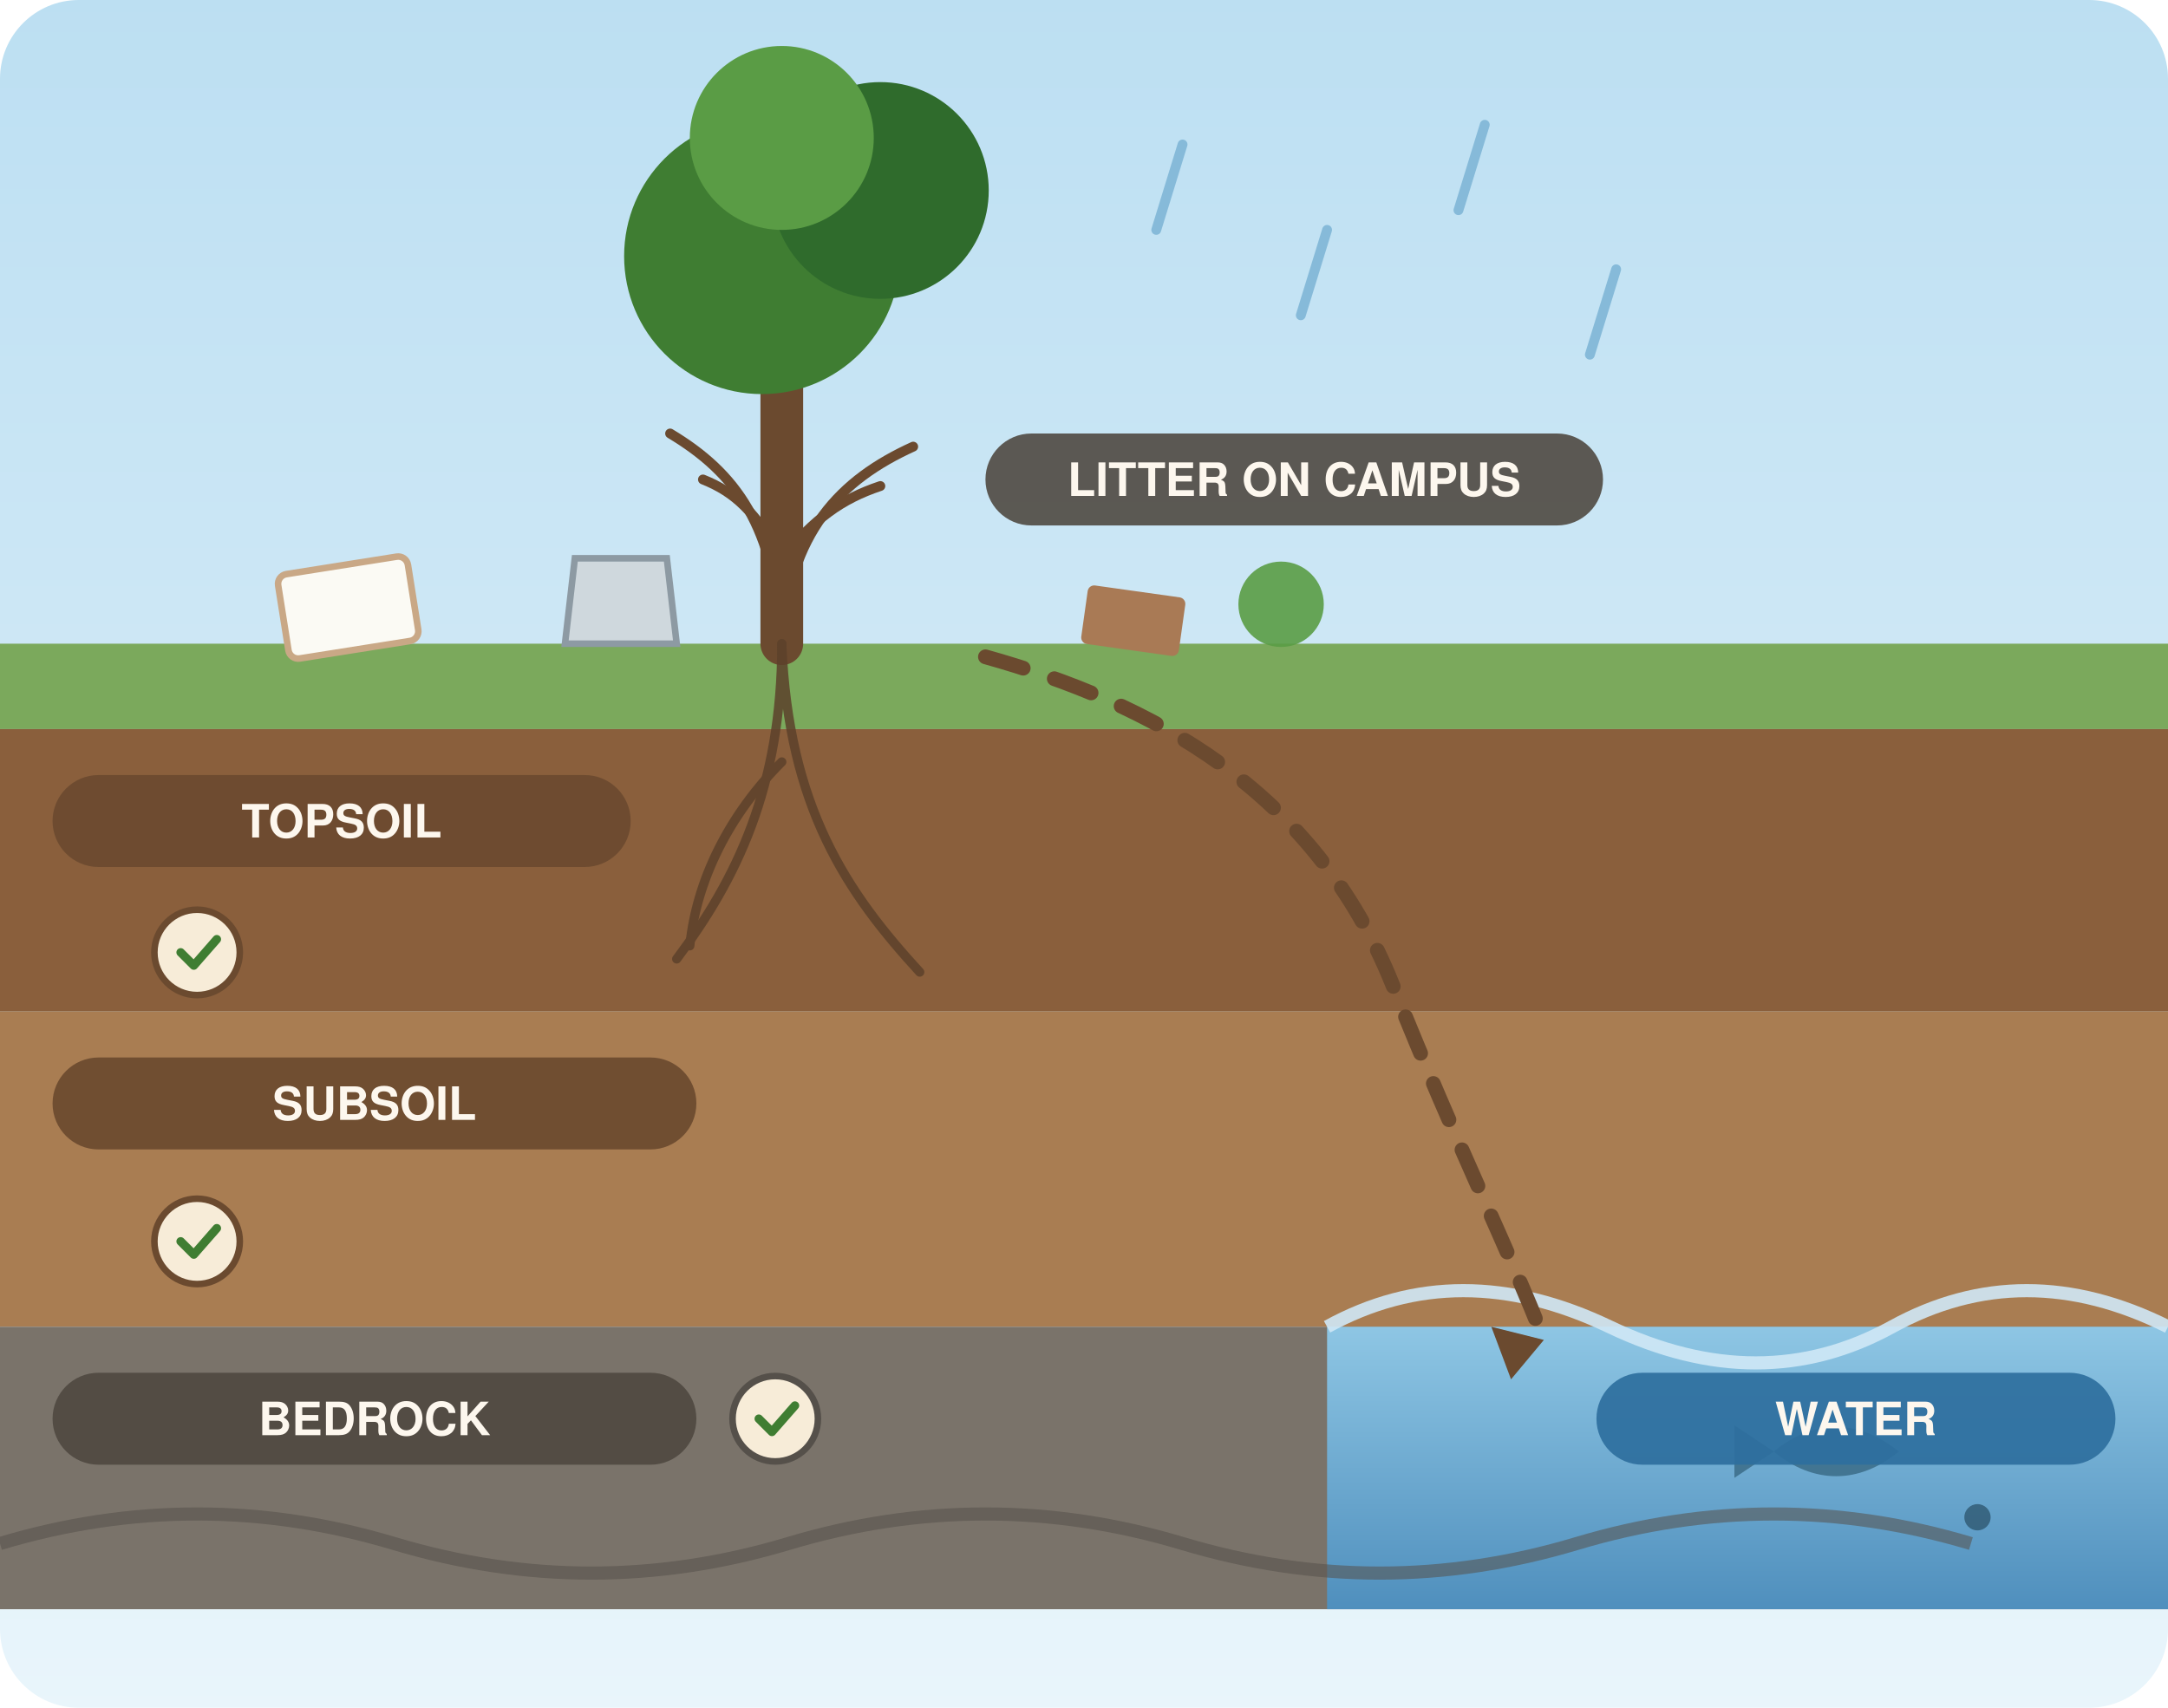
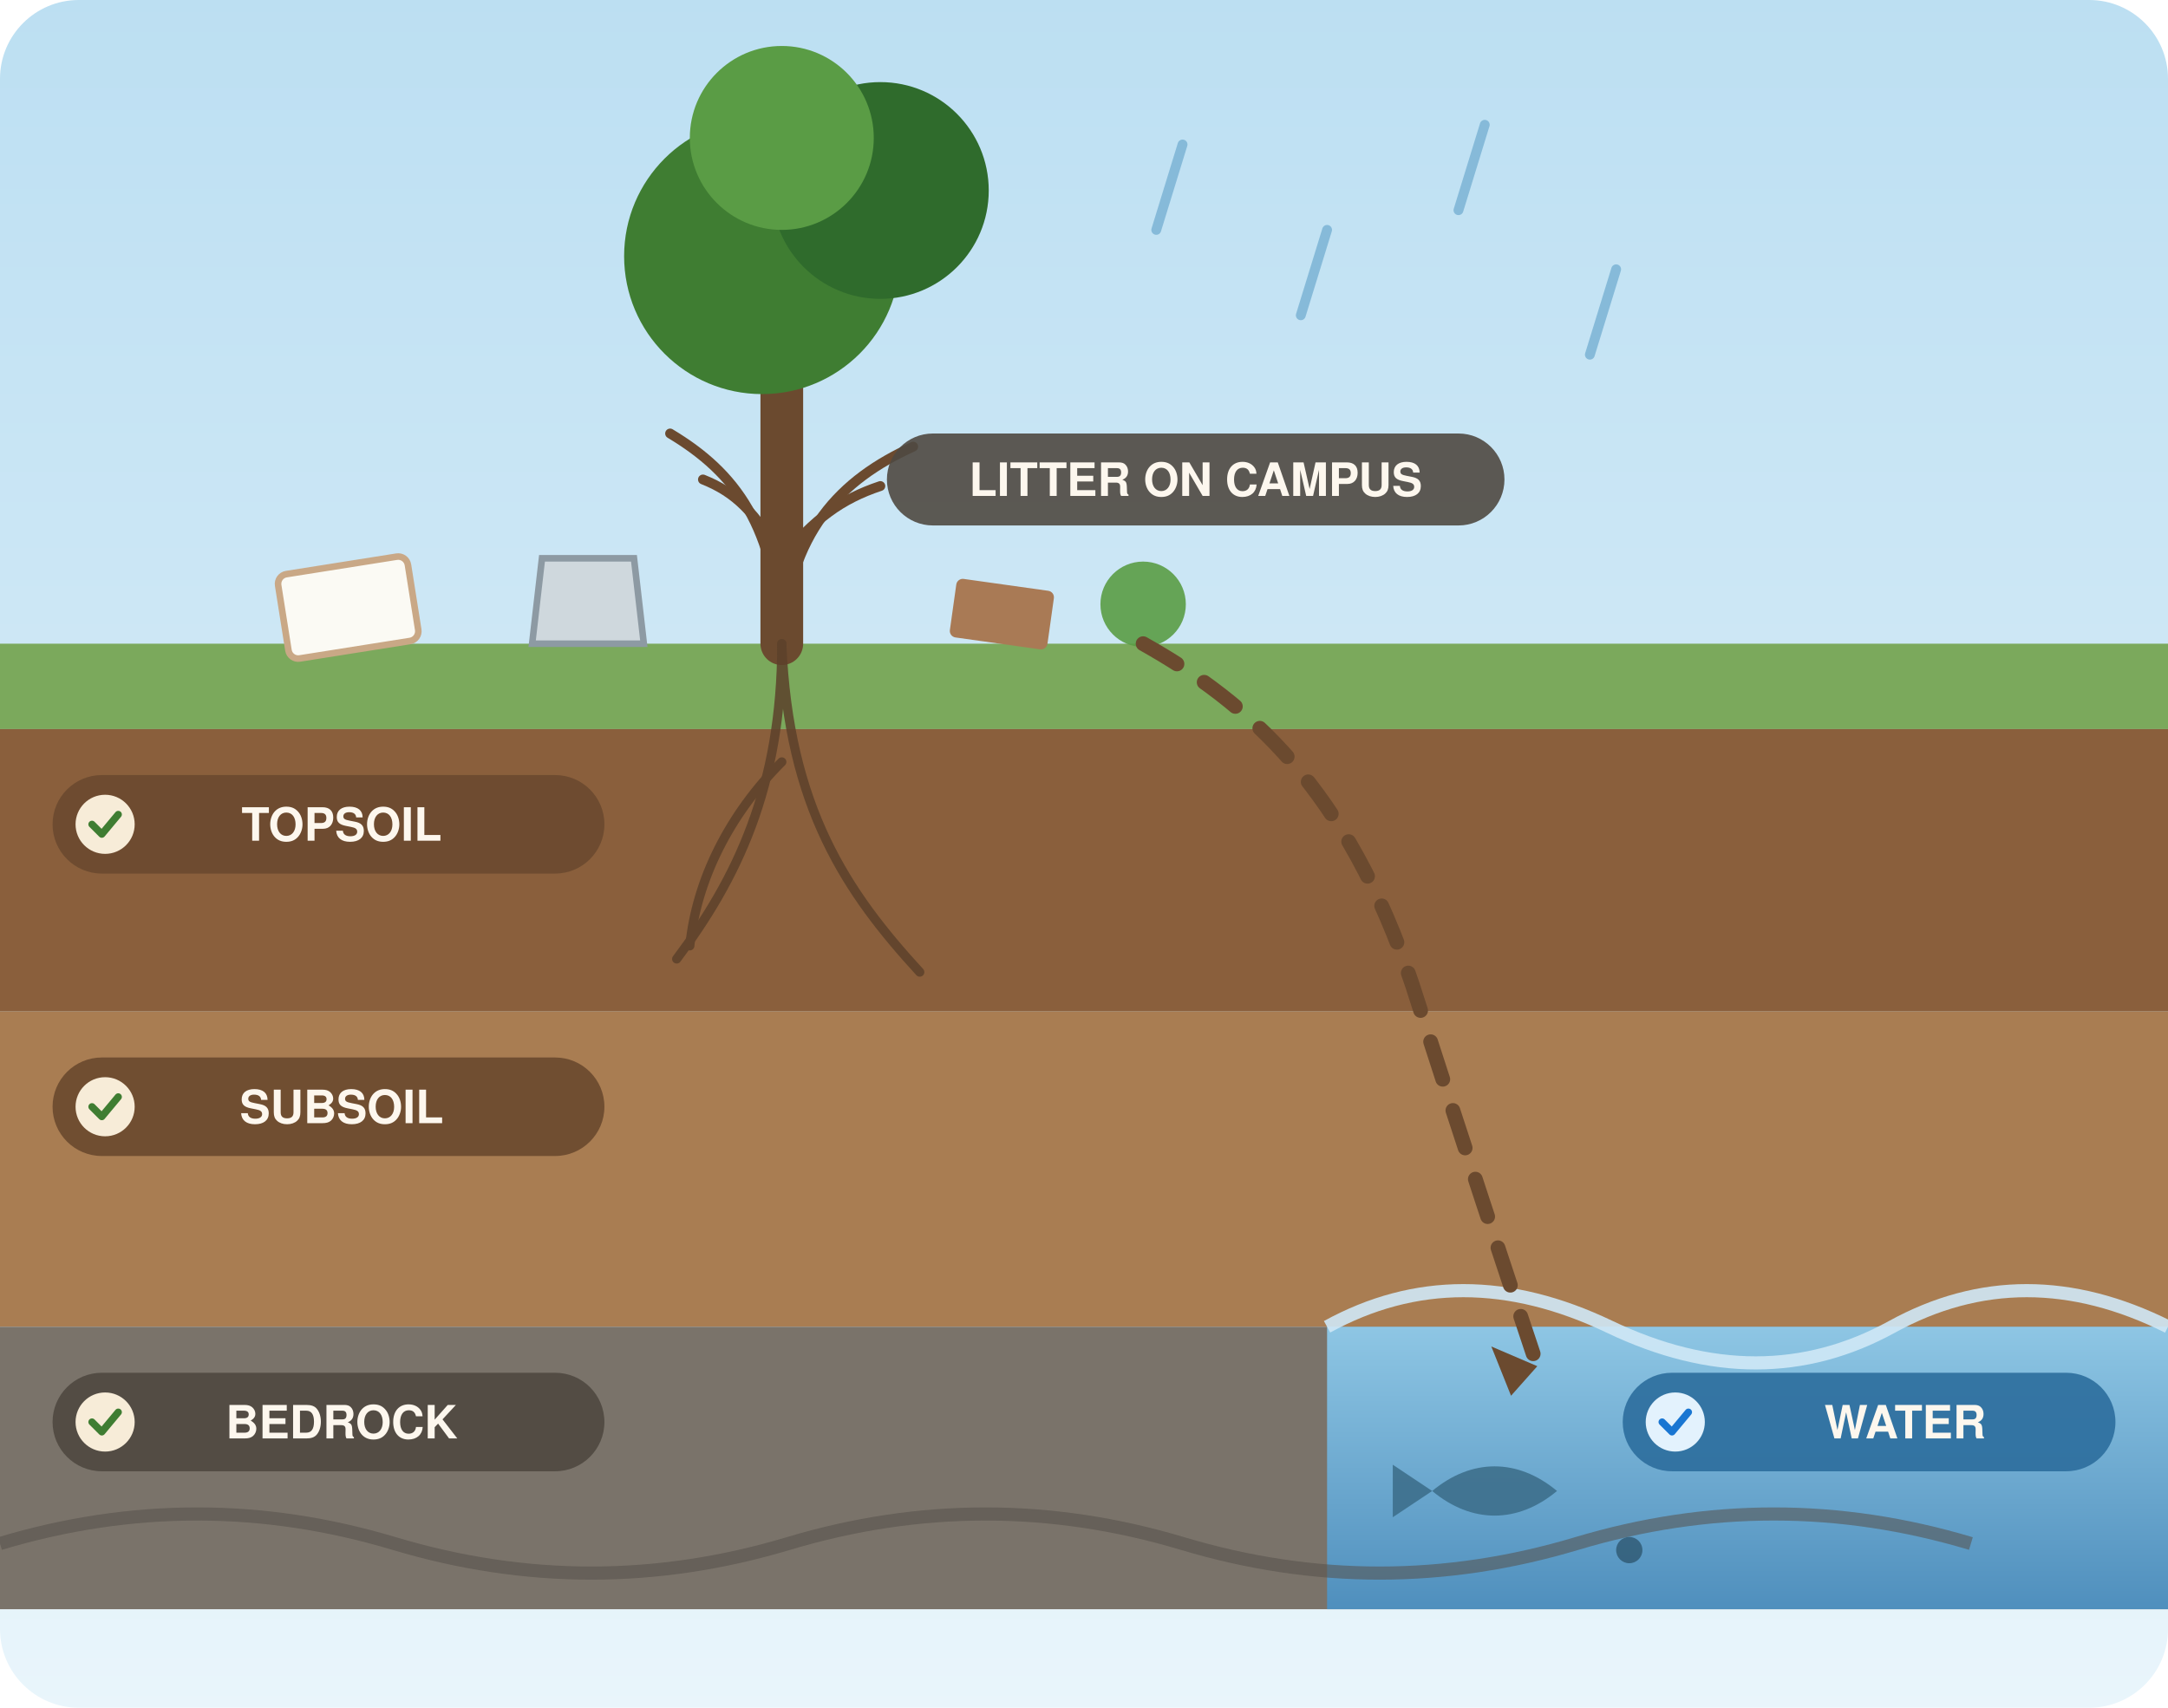
<svg xmlns="http://www.w3.org/2000/svg" viewBox="0 0 660 520" role="img" aria-labelledby="elTitle elDesc">
  <defs>
    <linearGradient id="skyE" x1="0" y1="0" x2="0" y2="1">
      <stop offset="0%" stop-color="#bcdff2" />
      <stop offset="100%" stop-color="#e9f5fb" />
    </linearGradient>
    <linearGradient id="waterE" x1="0" y1="0" x2="0" y2="1">
      <stop offset="0%" stop-color="#8ec6e4" />
      <stop offset="100%" stop-color="#4f8fbd" />
    </linearGradient>
  </defs>
  <rect x="0" y="0" width="660" height="520" rx="24" fill="url(#skyE)" />
  <rect x="0" y="196" width="660" height="26" fill="#7ba95c" />
  <rect x="0" y="222" width="660" height="86" fill="#8a5f3c" />
  <rect x="0" y="308" width="660" height="96" fill="#a97d52" />
  <rect x="0" y="404" width="660" height="86" fill="#7a736a" />
  <path d="M404 404 L660 404 L660 490 L404 490 Z" fill="url(#waterE)" />
  <path d="M404 404 q40 -22 86 0 t86 0 t84 0" fill="none" stroke="#cfe8f6" stroke-width="4" opacity=".9" />
  <path d="M0 470 q60 -18 120 0 t120 0 t120 0 t120 0 t120 0" fill="none" stroke="#55504a" stroke-width="4" opacity=".55" />
  <g>
    <rect x="86" y="172" width="40" height="26" rx="3" fill="#fbfaf4" stroke="#c9a886" stroke-width="2" transform="rotate(-9 106 185)" />
-     <path d="M172 196 h34 l-3 -26 h-28 Z" fill="#cfd8dd" stroke="#8d9aa3" stroke-width="2" />
-     <rect x="330" y="180" width="30" height="18" rx="2" fill="#a97a55" transform="rotate(8 345 189)" />
-     <circle cx="390" cy="184" r="13" fill="#5a9c45" opacity=".9" />
+     <path d="M162 196 h34 l-3 -26 h-28 Z" fill="#cfd8dd" stroke="#8d9aa3" stroke-width="2" />
+     <rect x="290" y="178" width="30" height="18" rx="2" fill="#a97a55" transform="rotate(8 305 187)" />
+     <circle cx="348" cy="184" r="13" fill="#5a9c45" opacity=".9" />
  </g>
  <g transform="translate(178,20)">
    <path d="M60 176 L60 84" stroke="#6b4a2f" stroke-width="13" stroke-linecap="round" />
    <circle cx="54" cy="58" r="42" fill="#3f7d32" />
    <circle cx="90" cy="38" r="33" fill="#2f6b2c" />
    <circle cx="60" cy="22" r="28" fill="#5a9c45" />
    <g fill="none" stroke="#6b4a2f" stroke-width="3" stroke-linecap="round">
      <path d="M60 176 C58 140 46 124 26 112" />
      <path d="M60 176 C62 142 78 126 100 116" />
      <path d="M60 150 C52 136 46 130 36 126" />
      <path d="M60 150 C70 138 78 132 90 128" />
    </g>
  </g>
  <g stroke="#5c412a" stroke-width="2.8" fill="none" stroke-linecap="round" opacity=".85">
    <path d="M238 196 C238 240 224 268 206 292" />
    <path d="M238 196 C240 246 258 272 280 296" />
    <path d="M238 232 C222 248 212 268 210 288" />
  </g>
  <g stroke="#7fb6d6" stroke-width="3" stroke-linecap="round" opacity=".9">
    <path d="M360 44 l-8 26" />
    <path d="M404 70 l-8 26" />
    <path d="M452 38 l-8 26" />
    <path d="M492 82 l-8 26" />
  </g>
-   <path d="M300 200 C350 214 400 240 424 300 C444 350 460 382 470 408" fill="none" stroke="#6b4a2f" stroke-width="4.5" stroke-dasharray="12 10" stroke-linecap="round" />
-   <path d="M470 408 l-16 -4 l6 16 Z" fill="#6b4a2f" />
-   <g>
-     <circle cx="60" cy="290" r="13" fill="#f7ecd8" stroke="#6b4a2f" stroke-width="2" />
-     <path d="M55 290 l4 4 l7 -8" fill="none" stroke="#3f7d32" stroke-width="2.6" stroke-linecap="round" stroke-linejoin="round" />
-     <circle cx="60" cy="378" r="13" fill="#f7ecd8" stroke="#6b4a2f" stroke-width="2" />
-     <path d="M55 378 l4 4 l7 -8" fill="none" stroke="#3f7d32" stroke-width="2.6" stroke-linecap="round" stroke-linejoin="round" />
-     <circle cx="236" cy="432" r="13" fill="#f7ecd8" stroke="#55504a" stroke-width="2" />
-     <path d="M231 432 l4 4 l7 -8" fill="none" stroke="#3f7d32" stroke-width="2.6" stroke-linecap="round" stroke-linejoin="round" />
-   </g>
+   <path d="M348 196 C380 214 410 240 430 300 C446 350 458 386 468 416" fill="none" stroke="#6b4a2f" stroke-width="4.5" stroke-dasharray="12 10" stroke-linecap="round" />
+   <path d="M468 416 l-14 -6 l6 15 Z" fill="#6b4a2f" />
  <g fill="#3d6f8c">
-     <path d="M540 442 c12 -10 26 -10 38 0 c-12 10 -26 10 -38 0 Z" opacity=".9" />
-     <path d="M540 442 l-12 -8 v16 Z" opacity=".9" />
-     <circle cx="602" cy="462" r="4" fill="#2b536b" opacity=".75" />
+     <path d="M436 454 c12 -10 26 -10 38 0 c-12 10 -26 10 -38 0 Z" opacity=".9" />
+     <path d="M436 454 l-12 -8 v16 Z" opacity=".9" />
+     <circle cx="496" cy="472" r="4" fill="#2b536b" opacity=".75" />
  </g>
  <g font-family="Karla, Helvetica, sans-serif" font-size="14" font-weight="700" fill="#fdf7ee">
-     <rect x="16" y="236" width="176" height="28" rx="14" fill="#6b4a2f" opacity=".92" />
-     <text x="104" y="255" text-anchor="middle">TOPSOIL</text>
-     <rect x="16" y="322" width="196" height="28" rx="14" fill="#6b4a2f" opacity=".92" />
-     <text x="114" y="341" text-anchor="middle">SUBSOIL</text>
-     <rect x="16" y="418" width="196" height="28" rx="14" fill="#4f4941" opacity=".92" />
-     <text x="114" y="437" text-anchor="middle">BEDROCK</text>
-     <rect x="486" y="418" width="158" height="28" rx="14" fill="#2e6f9e" opacity=".92" />
-     <text x="565" y="437" text-anchor="middle">WATER</text>
-     <rect x="300" y="132" width="188" height="28" rx="14" fill="#4f4941" opacity=".9" />
-     <text x="394" y="151" text-anchor="middle">LITTER ON CAMPUS</text>
+     <rect x="270" y="132" width="188" height="28" rx="14" fill="#4f4941" opacity=".9" />
+     <text x="364" y="151" text-anchor="middle">LITTER ON CAMPUS</text>
+     <rect x="16" y="236" width="168" height="30" rx="15" fill="#6b4a2f" opacity=".92" />
+     <circle cx="32" cy="251" r="9" fill="#f7ecd8" />
+     <path d="M28 251 l3 3 l5 -6" fill="none" stroke="#3f7d32" stroke-width="2.2" stroke-linecap="round" stroke-linejoin="round" />
+     <text x="104" y="256" text-anchor="middle">TOPSOIL</text>
+     <rect x="16" y="322" width="168" height="30" rx="15" fill="#6b4a2f" opacity=".92" />
+     <circle cx="32" cy="337" r="9" fill="#f7ecd8" />
+     <path d="M28 337 l3 3 l5 -6" fill="none" stroke="#3f7d32" stroke-width="2.2" stroke-linecap="round" stroke-linejoin="round" />
+     <text x="104" y="342" text-anchor="middle">SUBSOIL</text>
+     <rect x="16" y="418" width="168" height="30" rx="15" fill="#4f4941" opacity=".92" />
+     <circle cx="32" cy="433" r="9" fill="#f7ecd8" />
+     <path d="M28 433 l3 3 l5 -6" fill="none" stroke="#3f7d32" stroke-width="2.2" stroke-linecap="round" stroke-linejoin="round" />
+     <text x="104" y="438" text-anchor="middle">BEDROCK</text>
+     <rect x="494" y="418" width="150" height="30" rx="15" fill="#2e6f9e" opacity=".92" />
+     <circle cx="510" cy="433" r="9" fill="#e3f2fd" />
+     <path d="M506 433 l3 3 l5 -6" fill="none" stroke="#1976d2" stroke-width="2.2" stroke-linecap="round" stroke-linejoin="round" />
+     <text x="580" y="438" text-anchor="middle">WATER</text>
  </g>
</svg>
